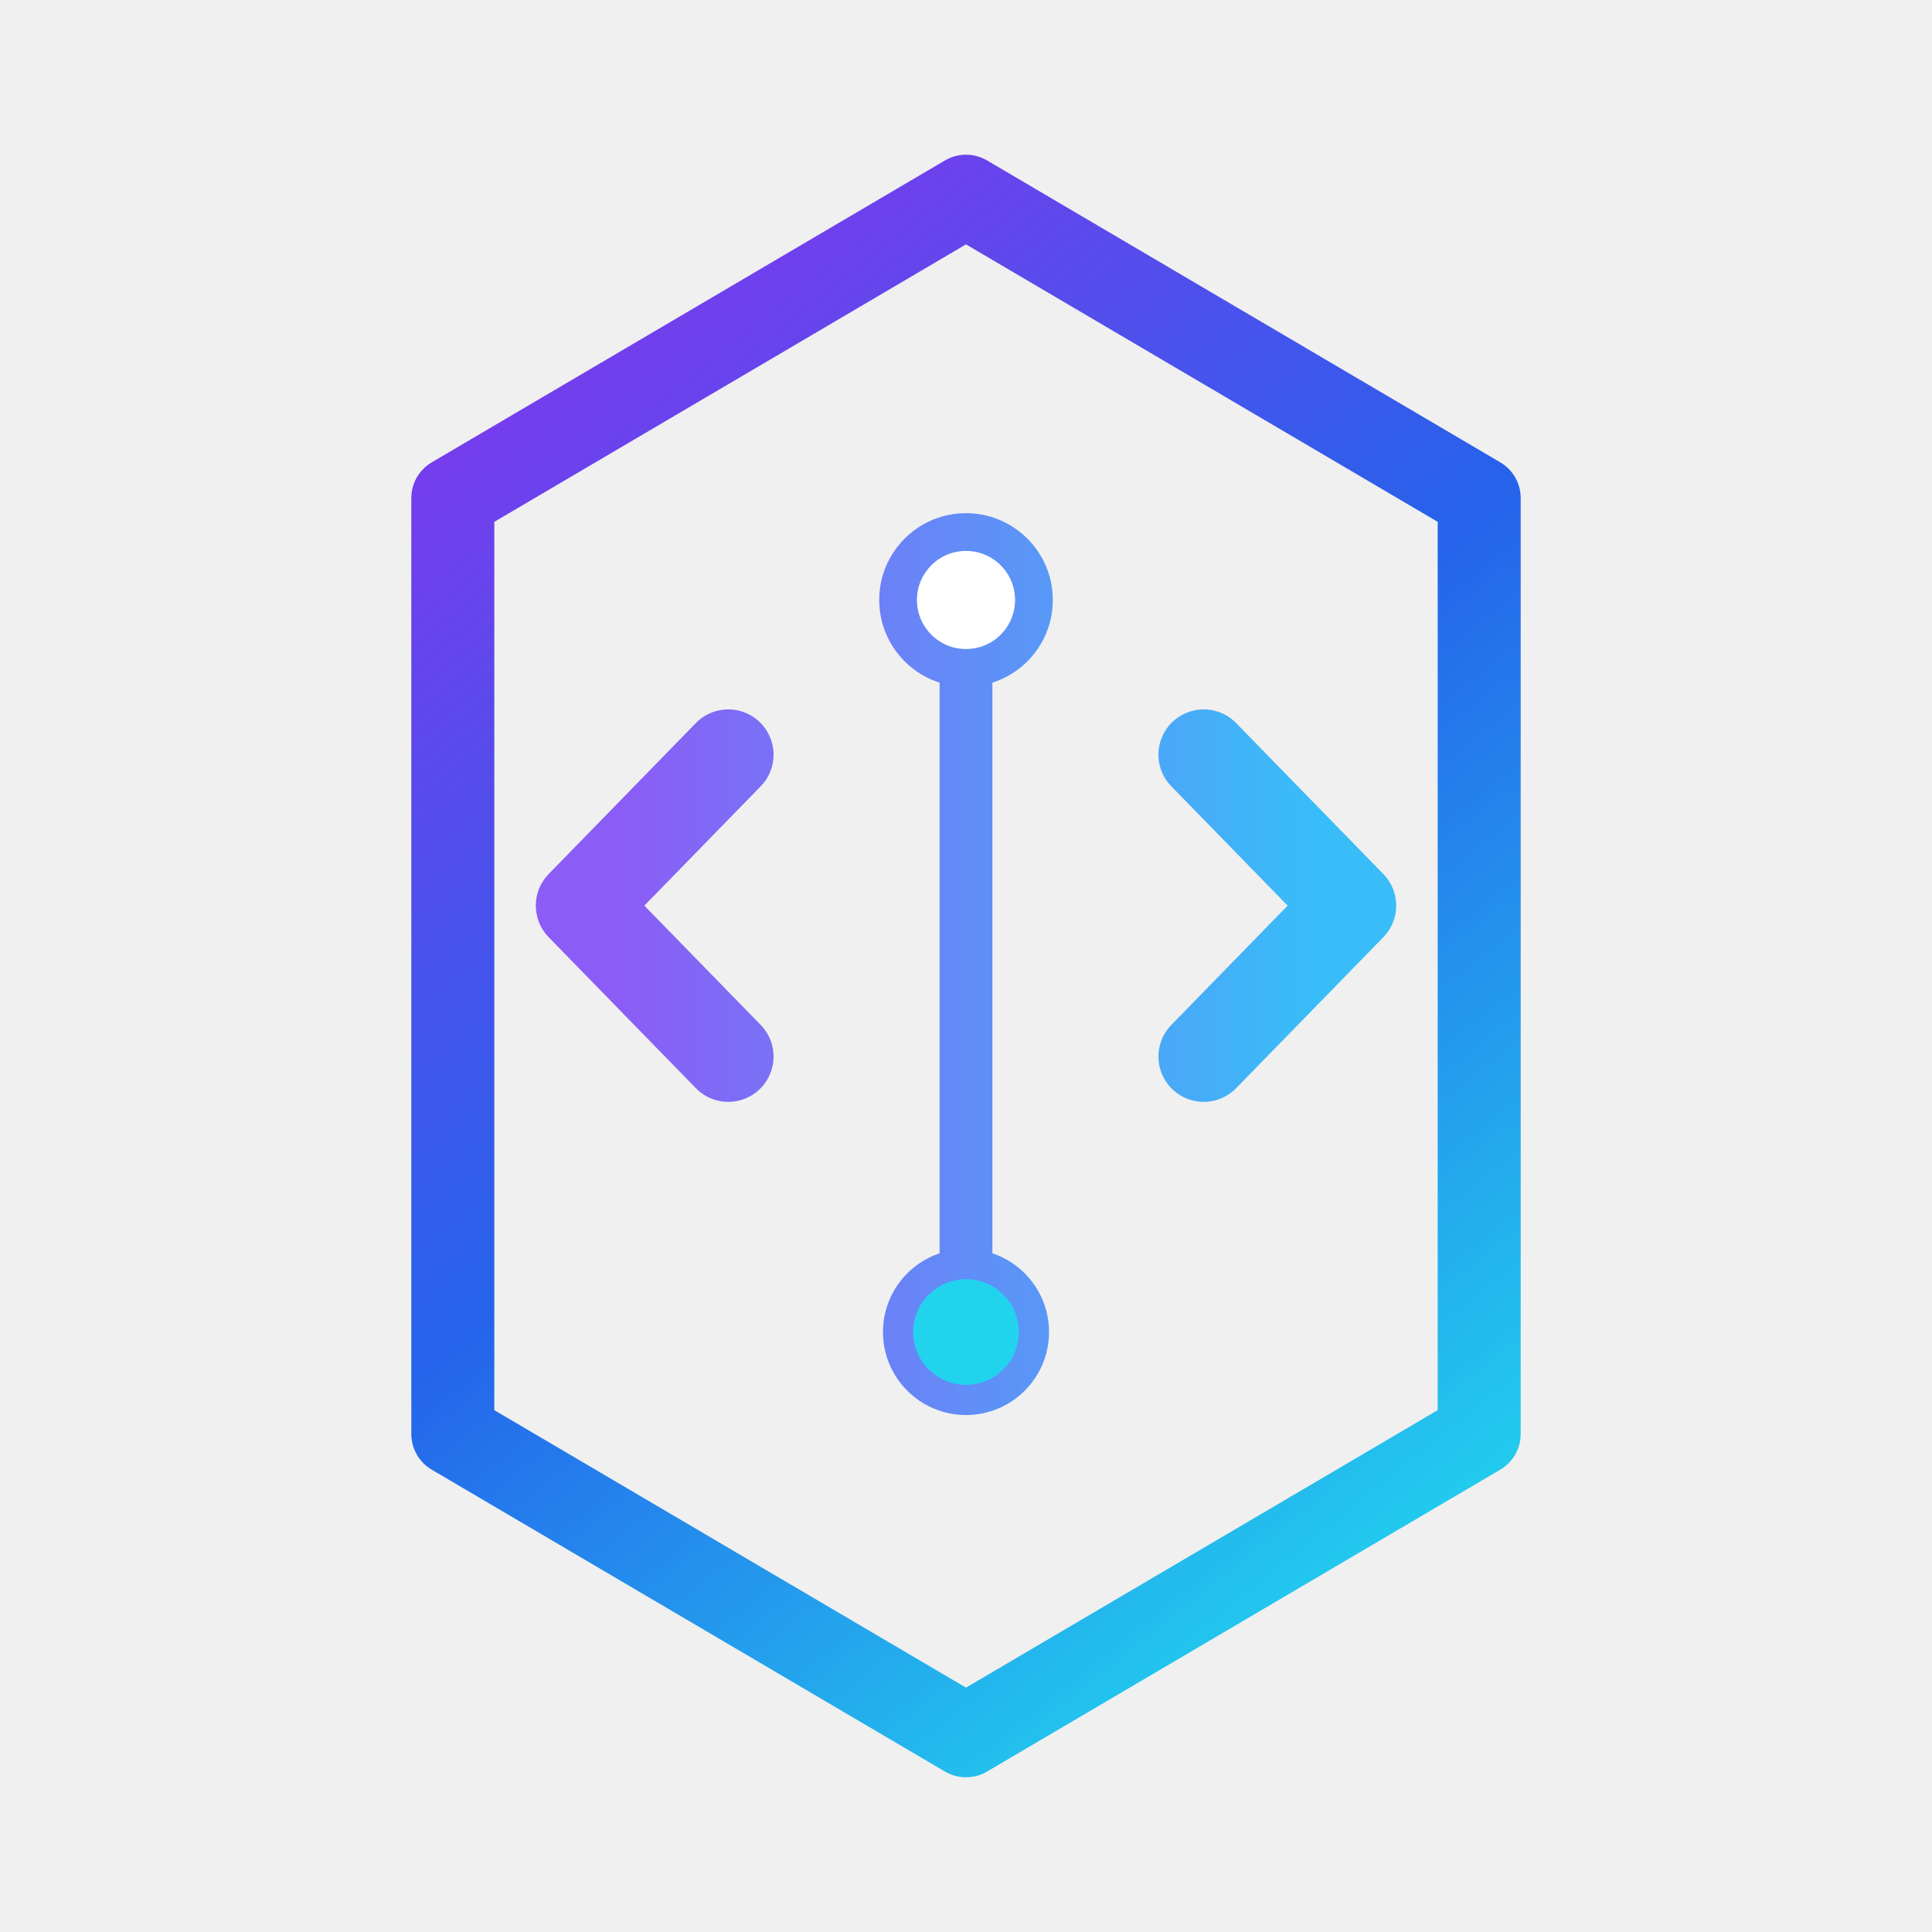
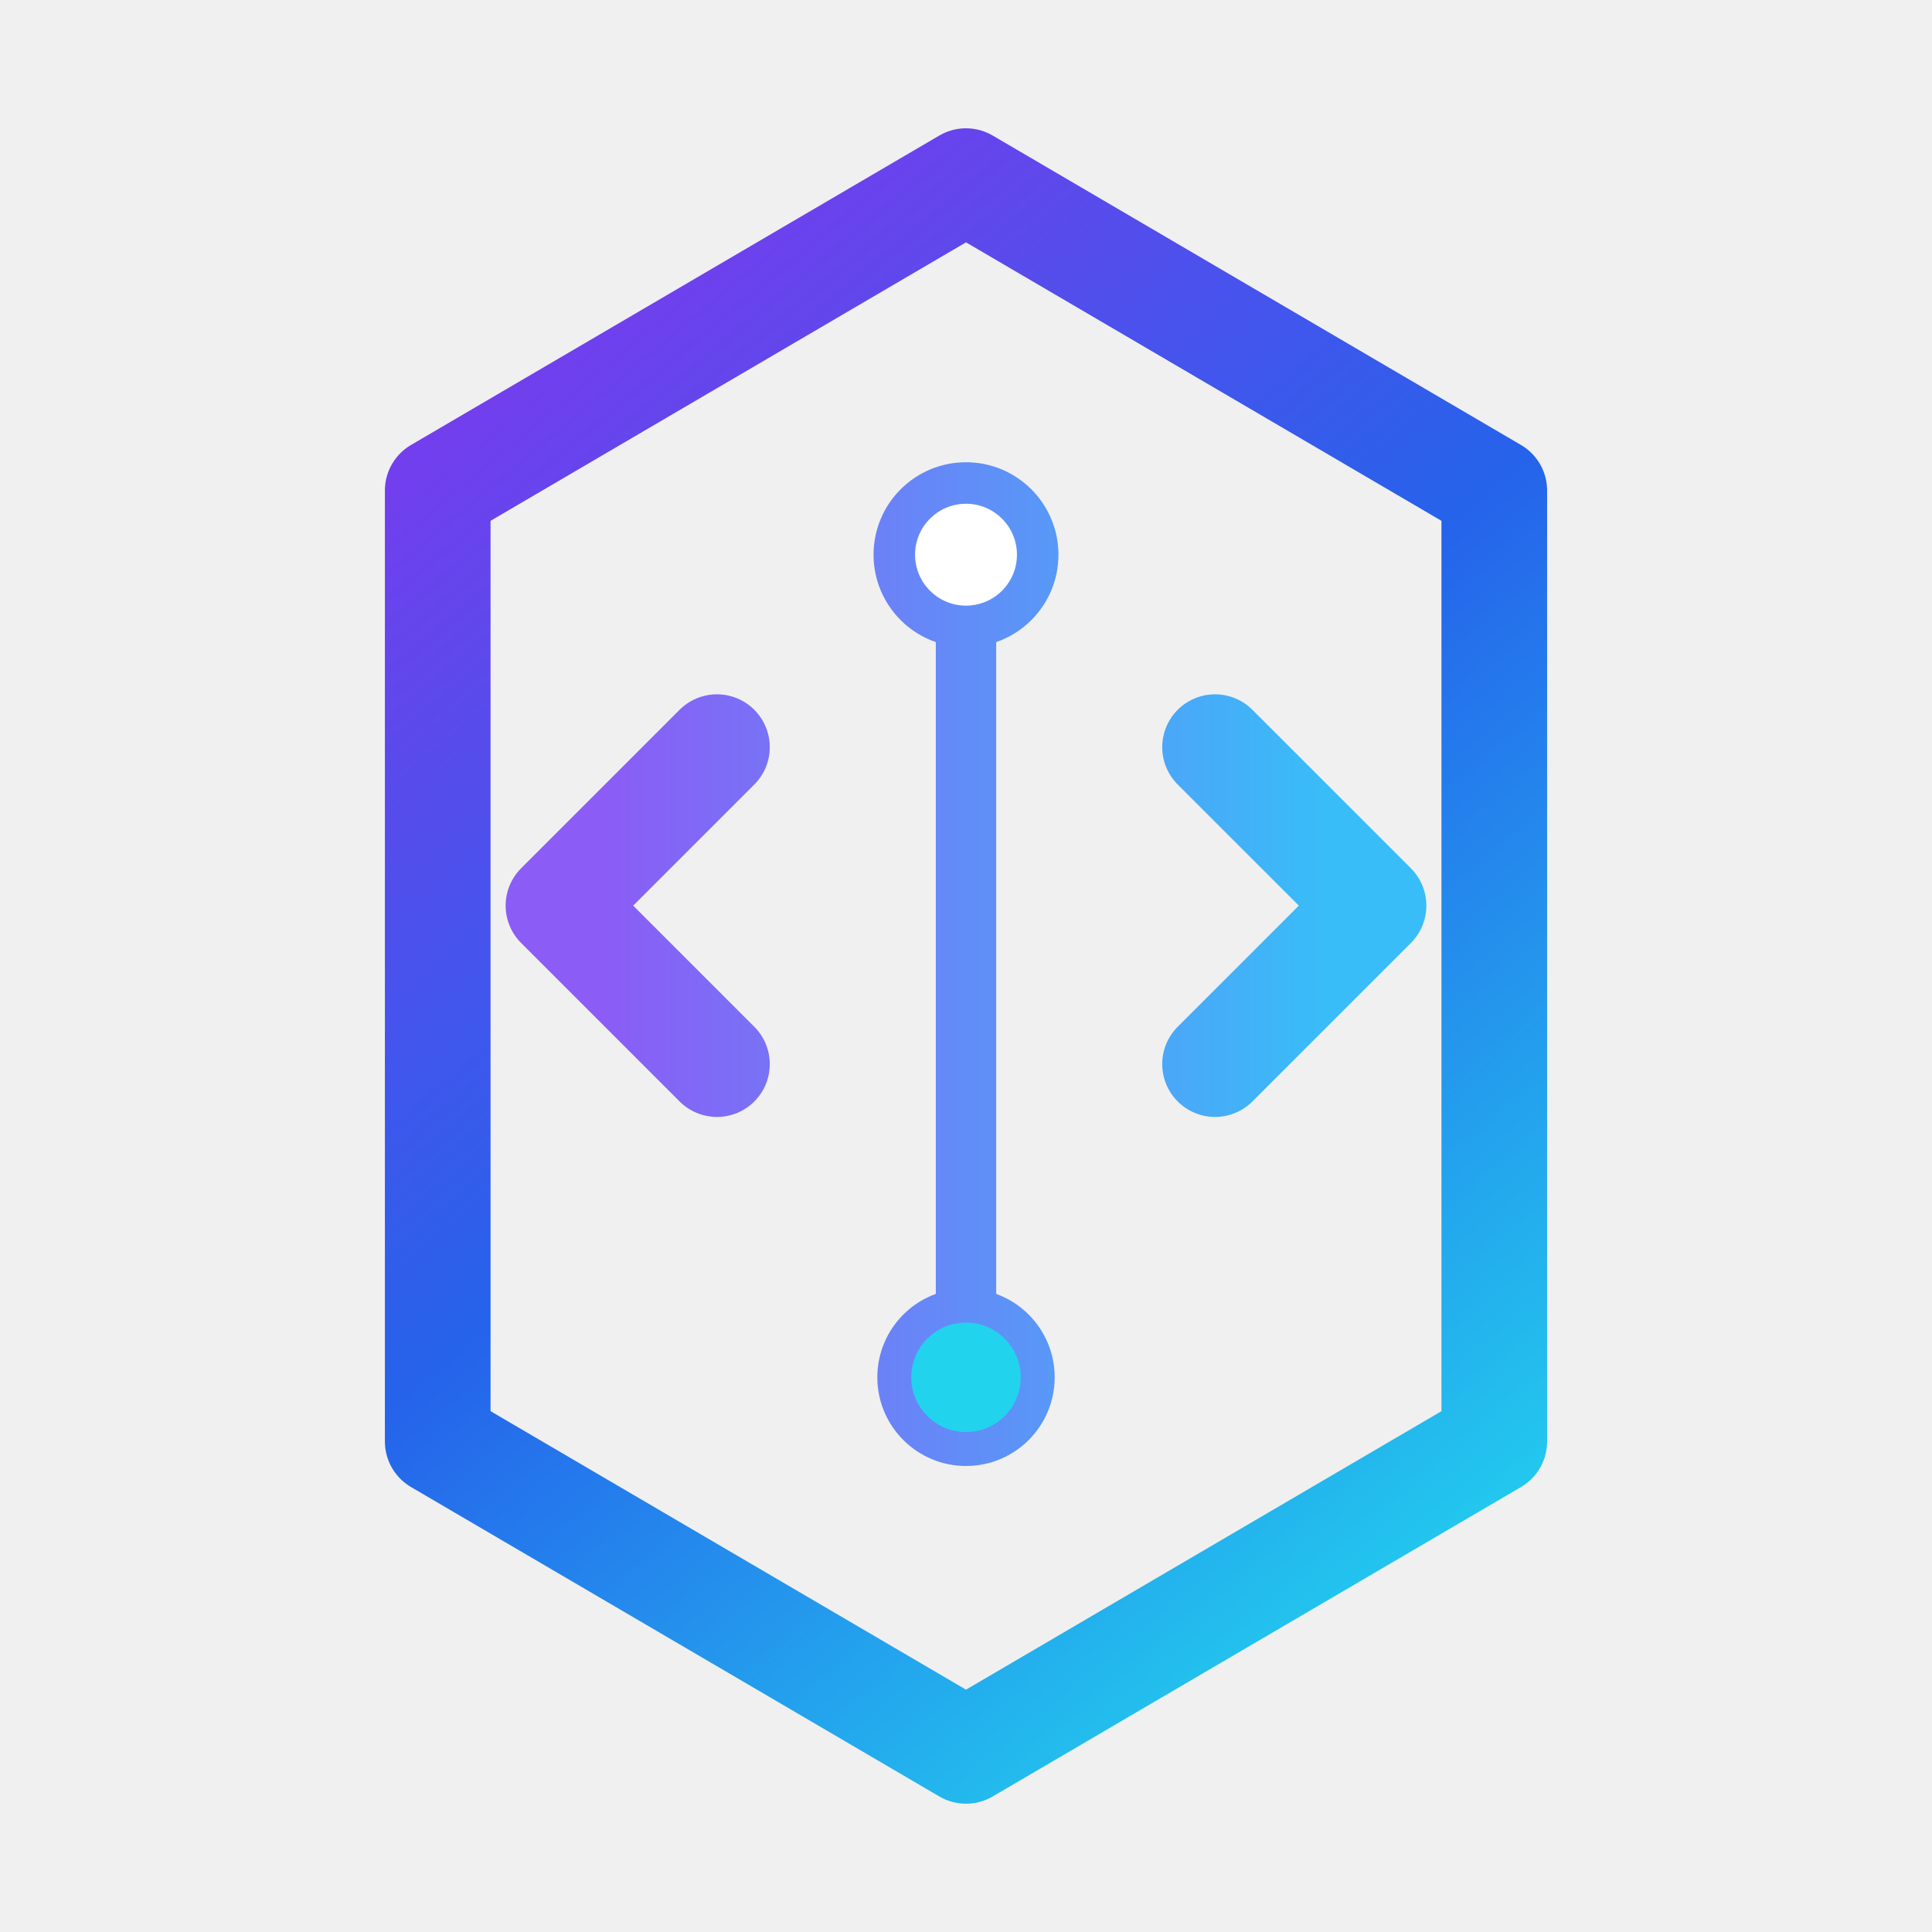
<svg xmlns="http://www.w3.org/2000/svg" width="512" height="512" viewBox="0 0 512 512" fill="none">
  <defs>
-     <linearGradient id="hex" x1="126" y1="94" x2="386" y2="418" gradientUnits="userSpaceOnUse">
+     <linearGradient id="hex" x1="116" y1="84" x2="402" y2="426" gradientUnits="userSpaceOnUse">
      <stop offset="0" stop-color="#7C3AED" />
      <stop offset="0.48" stop-color="#2563EB" />
      <stop offset="1" stop-color="#22D3EE" />
    </linearGradient>
-     <linearGradient id="glyph" x1="164" y1="256" x2="348" y2="256" gradientUnits="userSpaceOnUse">
+     <linearGradient id="glyph" x1="160" y1="256" x2="352" y2="256" gradientUnits="userSpaceOnUse">
      <stop offset="0" stop-color="#8B5CF6" />
      <stop offset="1" stop-color="#38BDF8" />
    </linearGradient>
  </defs>
-   <path d="M256 52L392 132V380L256 460L120 380V132L256 52Z" stroke="url(#hex)" stroke-width="22" stroke-linejoin="round" />
-   <path d="M193 200L154 240L193 280" stroke="url(#glyph)" stroke-width="24" stroke-linecap="round" stroke-linejoin="round" />
-   <path d="M319 200L358 240L319 280" stroke="url(#glyph)" stroke-width="24" stroke-linecap="round" stroke-linejoin="round" />
-   <path d="M256 164V348" stroke="url(#glyph)" stroke-width="14" stroke-linecap="round" />
-   <circle cx="256" cy="159" r="18" fill="white" stroke="url(#glyph)" stroke-width="10" />
-   <circle cx="256" cy="353" r="18" fill="#22D3EE" stroke="url(#glyph)" stroke-width="8" />
+   <path d="M256 48L396 130V382L256 464L116 382V130L256 48Z" stroke="url(#hex)" stroke-width="28" stroke-linejoin="round" />
+   <path d="M190 198L148 240L190 282" stroke="url(#glyph)" stroke-width="28" stroke-linecap="round" stroke-linejoin="round" />
+   <path d="M322 198L364 240L322 282" stroke="url(#glyph)" stroke-width="28" stroke-linecap="round" stroke-linejoin="round" />
+   <path d="M256 152V360" stroke="url(#glyph)" stroke-width="16" stroke-linecap="round" />
+   <circle cx="256" cy="147" r="19" fill="white" stroke="url(#glyph)" stroke-width="11" />
+   <circle cx="256" cy="365" r="19" fill="#22D3EE" stroke="url(#glyph)" stroke-width="9" />
</svg>
